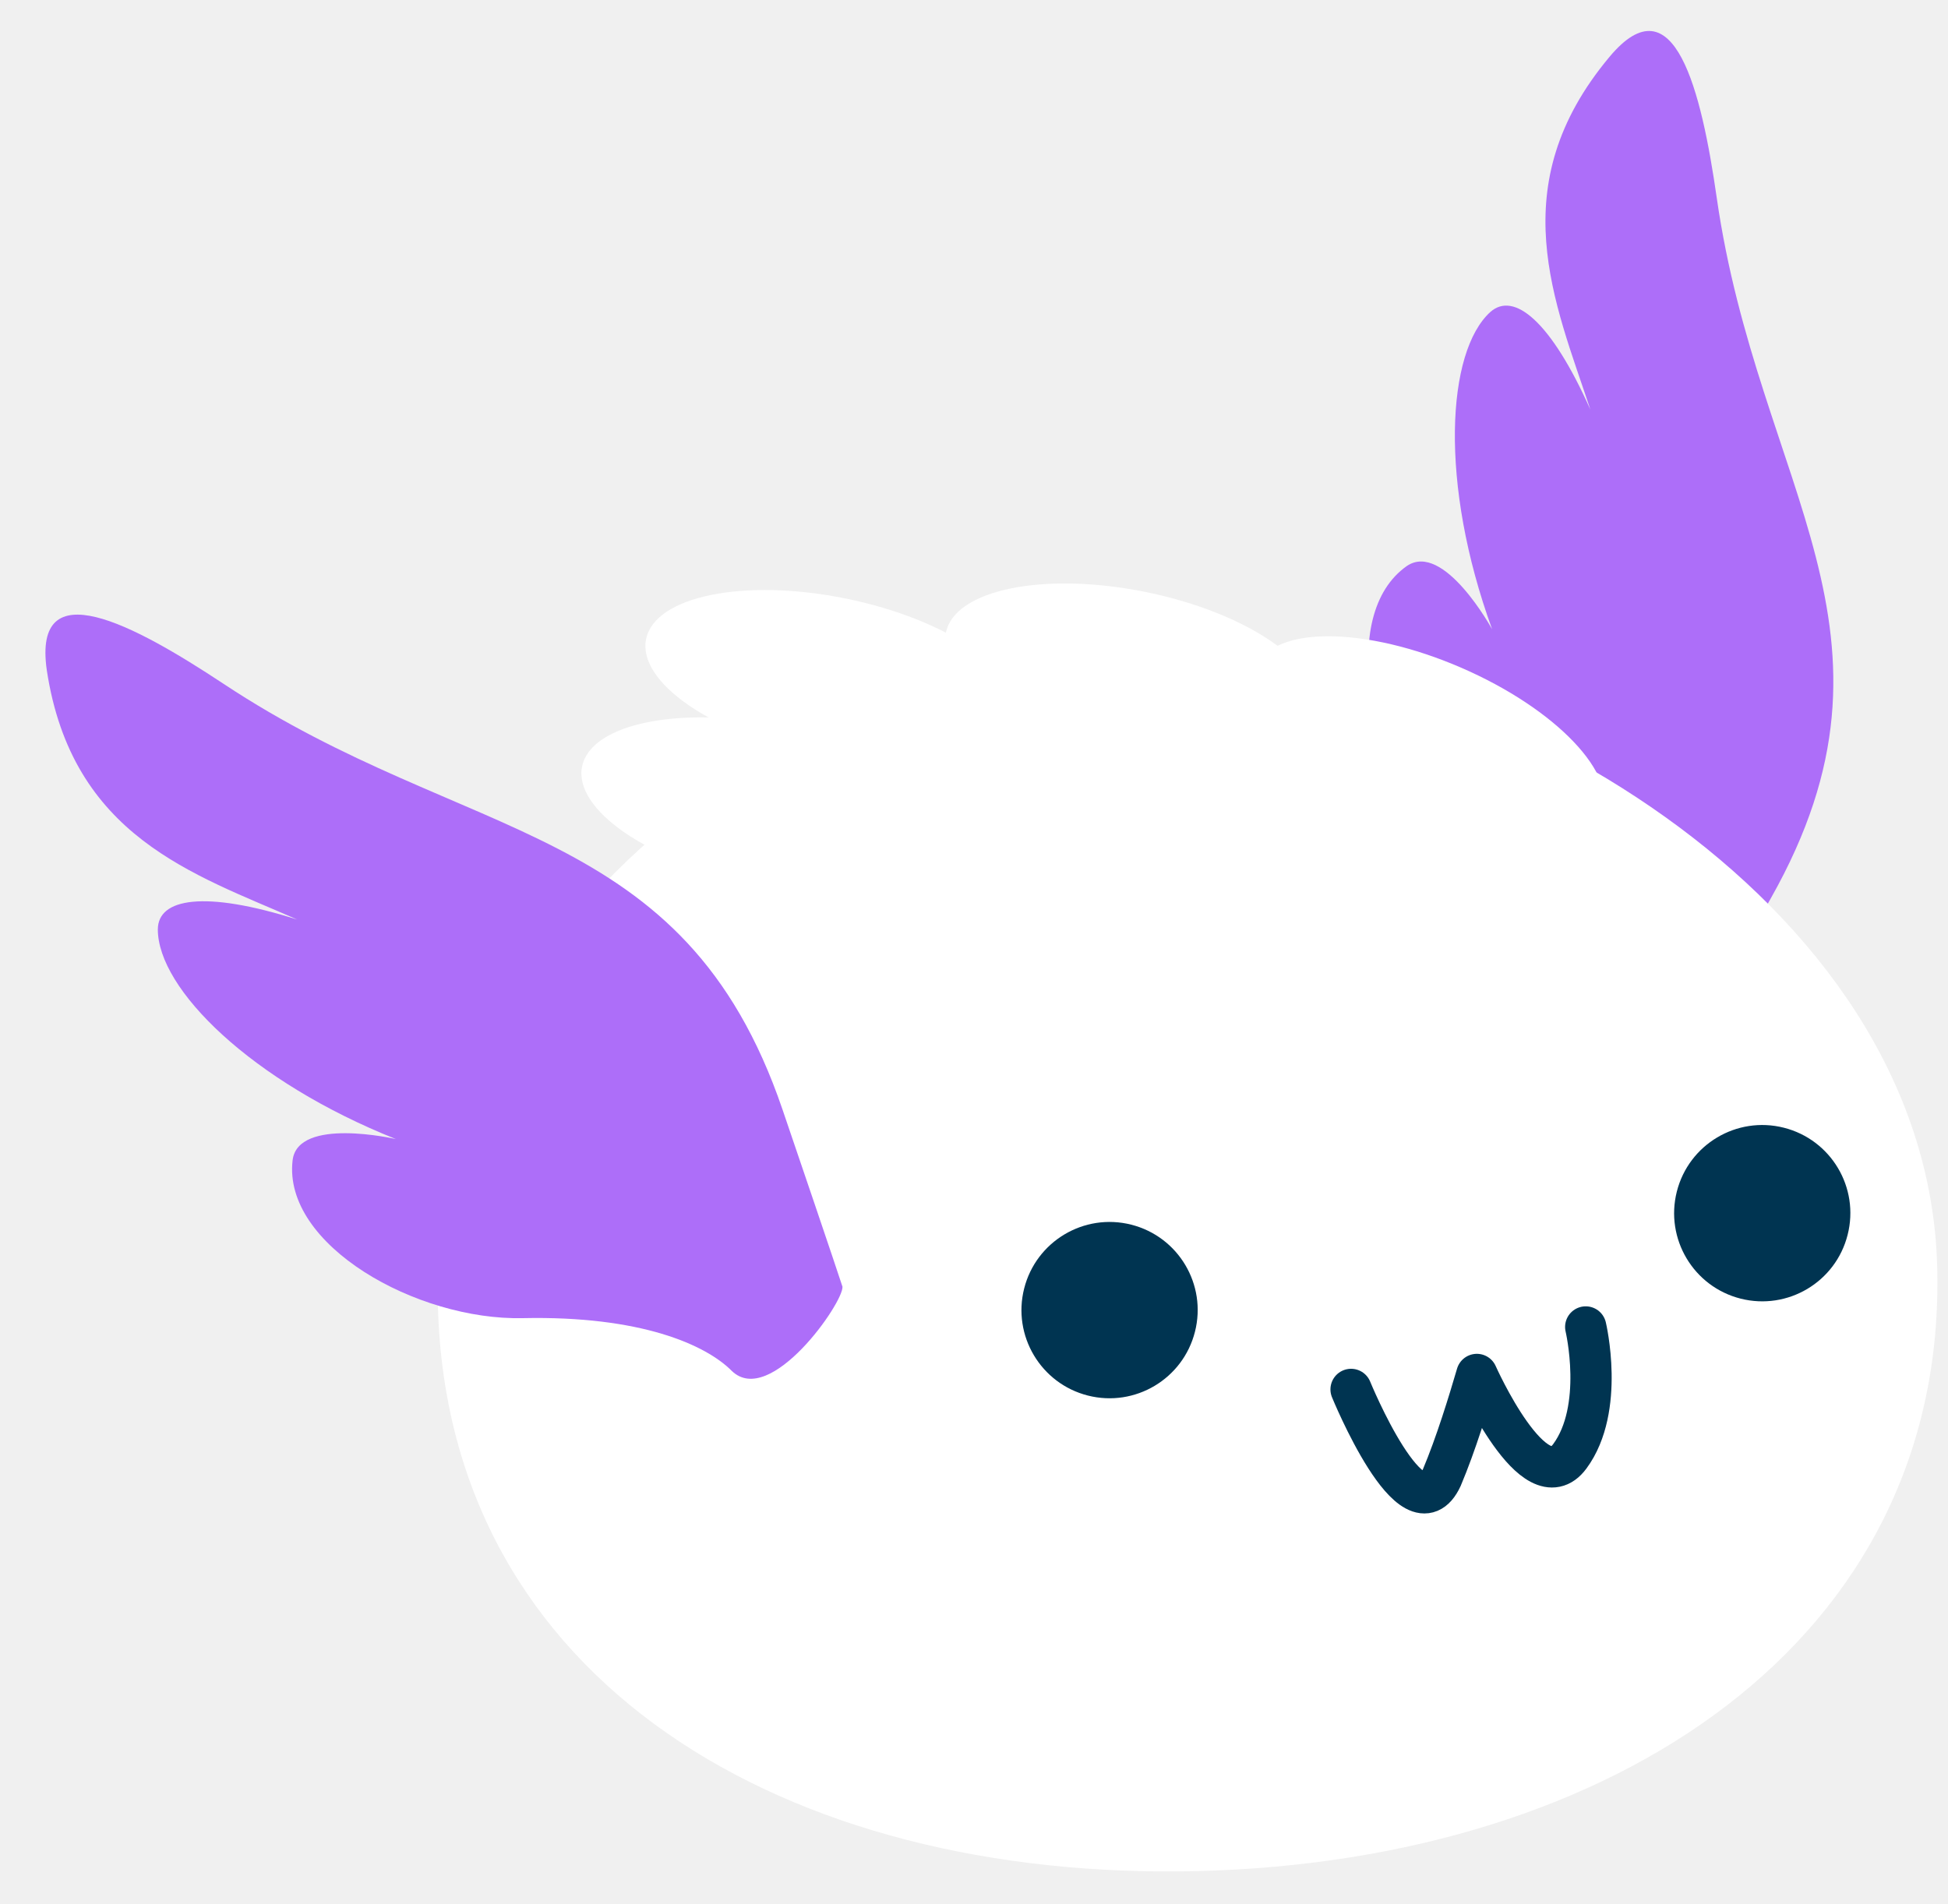
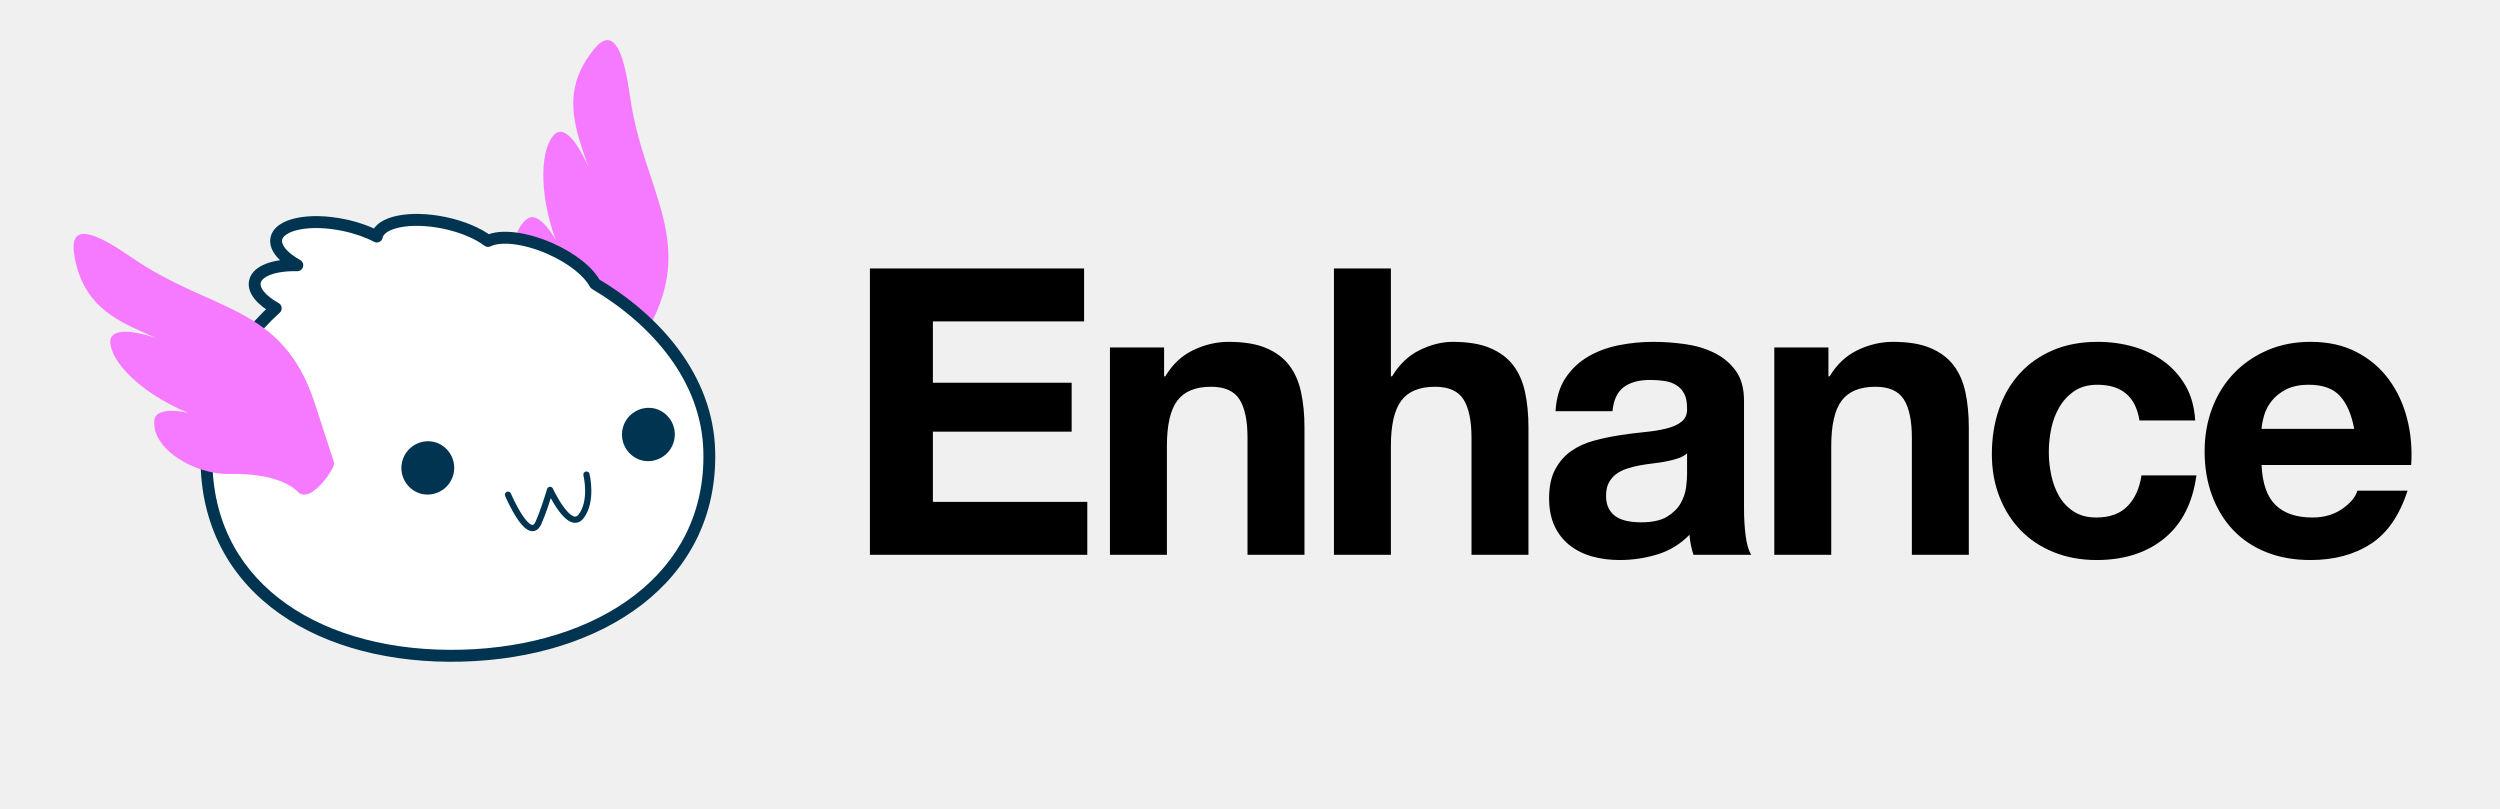
- <svg xmlns="http://www.w3.org/2000/svg" width="44" height="43" viewBox="0 0 44 43" fill="none">
-   <path d="M37.923 23.968C37.923 23.968 38.193 23.517 39.998 20.294C43.395 14.281 39.716 11.012 38.776 4.466C38.431 2.061 37.821 -0.473 36.353 1.286C33.916 4.201 35.123 6.832 35.922 9.253C35.024 7.239 34.191 6.581 33.664 7.047C32.675 7.942 32.502 10.914 33.703 14.216C33.703 14.216 32.61 12.217 31.775 12.788C30.205 13.895 30.94 17.289 32.583 19.061C34.381 21.001 34.883 22.545 34.833 23.373C34.797 24.585 37.685 24.229 37.923 23.968Z" fill="#AD6EF9" />
-   <path d="M43.756 28.617C43.98 37.075 36.427 42.034 27.078 42.27C17.73 42.506 10.116 37.973 9.892 29.516C9.668 21.059 17.438 14.657 26.794 14.648C33.252 14.646 43.534 20.153 43.756 28.617Z" fill="white" />
-   <path d="M30.517 31.389C30.517 31.389 31.91 34.796 32.566 33.382C32.886 32.625 33.175 31.676 33.358 31.051C33.358 31.051 34.661 33.981 35.458 32.9C36.255 31.819 35.817 29.978 35.817 29.978" stroke="#003451" stroke-width="0.932" stroke-linecap="round" stroke-linejoin="round" />
-   <path d="M24.573 31.528C25.639 31.798 26.721 31.152 26.991 30.086C27.262 29.02 26.617 27.937 25.551 27.667C24.486 27.397 23.403 28.043 23.133 29.109C22.863 30.175 23.508 31.258 24.573 31.528Z" fill="#003451" />
-   <path d="M39.315 29.338C40.381 29.608 41.464 28.963 41.733 27.896C42.004 26.83 41.359 25.747 40.293 25.477C39.228 25.207 38.145 25.853 37.875 26.919C37.605 27.985 38.25 29.068 39.315 29.338Z" fill="#003451" />
-   <path d="M19.029 29.068C19.029 29.068 18.869 28.569 17.672 25.058C15.44 18.517 10.553 19.097 5.044 15.445C3.021 14.107 0.733 12.879 1.057 15.141C1.629 18.906 4.378 19.747 6.713 20.774C4.614 20.109 3.568 20.294 3.565 20.996C3.564 22.344 5.679 24.433 8.941 25.733C8.941 25.733 6.723 25.221 6.609 26.215C6.385 28.125 9.409 29.834 11.812 29.779C14.467 29.722 15.942 30.378 16.532 30.974C17.401 31.806 19.059 29.419 19.029 29.068Z" fill="#AD6EF9" />
-   <ellipse cx="4.243" cy="1.799" rx="4.243" ry="1.799" transform="matrix(-0.917822 -0.396992 -0.396992 0.917822 36.8923 16.7662)" fill="white" />
-   <ellipse cx="4.243" cy="1.799" rx="4.243" ry="1.799" transform="matrix(-0.97987 -0.199639 -0.199639 0.97987 30.0403 14.2224)" fill="white" />
-   <ellipse cx="4.243" cy="1.799" rx="4.243" ry="1.799" transform="matrix(-0.97987 -0.199639 -0.199639 0.97987 23.2676 14.3701)" fill="white" />
-   <ellipse cx="4.243" cy="1.799" rx="4.243" ry="1.799" transform="matrix(-0.97987 -0.199639 -0.199639 0.97987 21.822 17.2476)" fill="white" />
+ <svg xmlns="http://www.w3.org/2000/svg" width="374" height="121">
+   <g fill="none" fill-rule="evenodd">
+     <path fill="#F57AFF" fill-rule="nonzero" d="M92.363 57.429s.593-.997 4.545-8.122c7.439-13.29-.617-20.514-2.677-34.983-.755-5.316-2.09-10.916-5.306-7.028-5.336 6.442-2.692 12.258-.943 17.608-1.966-4.452-3.79-5.906-4.943-4.876-2.168 1.978-2.547 8.548.084 15.846 0 0-2.392-4.418-4.222-3.155-3.438 2.446-1.828 9.947 1.769 13.862 3.937 4.29 5.036 7.702 4.928 9.532-.079 2.68 6.244 1.891 6.765 1.316Z" />
+     <path fill="#FFF" d="M44.553 39.763c-2.144-1.187-3.397-2.65-3.133-3.956.44-2.174 4.917-3.09 10-2.045 1.9.39 3.614.999 4.994 1.722l.002-.007c.439-2.174 4.916-3.09 10-2.045 2.72.56 5.061 1.566 6.584 2.714 1.804-.905 5.427-.535 9.17 1.098 3.307 1.443 5.838 3.493 6.783 5.293 9.14 5.422 16.754 14.096 17.036 24.944.496 18.893-16.228 29.972-36.927 30.5-20.698.527-37.556-9.6-38.052-28.492-.242-9.247 3.756-17.394 10.33-23.305-2.136-1.186-3.384-2.646-3.12-3.949.328-1.627 2.92-2.55 6.333-2.472Z" />
+     <path fill="#003451" fill-rule="nonzero" d="m44.48 39.677-.02.893a.885.885 0 0 0 .873-.661.896.896 0 0 0-.428-1.014l-.426.782Zm-3.144-3.968-.866-.178.866.178Zm10.032-2.052-.177.874.177-.874Zm5.01 1.727-.408.792c.246.13.538.134.789.013a.892.892 0 0 0 .485-.628l-.867-.177Zm0-.006-.866-.179v.002l.866.177Zm10.031-2.052.177-.874-.177.874Zm6.605 2.723-.529.715a.877.877 0 0 0 .923.084l-.394-.8Zm9.198 1.102-.35.819.35-.82Zm6.804 5.31-.781.418a.889.889 0 0 0 .333.351l.448-.769Zm17.089 25.027-.884.023.884-.023Zm-37.041 30.6-.022-.892.022.892Zm-38.17-28.586.885-.023-.884.023ZM41.257 46.12l.588.666a.897.897 0 0 0-.162-1.448l-.426.782Zm-3.13-3.962.866.178-.866-.178Zm6.779-3.263c-1.016-.562-1.764-1.16-2.218-1.722-.458-.565-.543-.993-.484-1.286l-1.733-.356c-.205 1.016.205 1.978.847 2.771.646.798 1.602 1.529 2.737 2.158l.85-1.565Zm-2.702-3.008c.05-.247.225-.533.658-.823.437-.293 1.081-.546 1.92-.718 1.673-.342 3.948-.321 6.41.185l.353-1.748c-2.637-.543-5.158-.586-7.115-.186-.977.2-1.857.519-2.545.98-.693.463-1.244 1.109-1.414 1.954l1.733.356Zm8.988-1.356c1.834.377 3.475.963 4.779 1.645l.814-1.584c-1.466-.768-3.265-1.403-5.24-1.81l-.353 1.75Zm6.053 1.03.001-.007-1.734-.353v.007l1.733.353Zm0-.005c.05-.247.226-.533.659-.823.437-.293 1.08-.546 1.92-.718 1.673-.342 3.948-.321 6.41.185l.353-1.748c-2.637-.543-5.158-.586-7.115-.186-.977.2-1.857.519-2.545.98-.693.463-1.244 1.109-1.414 1.953l1.733.357Zm8.989-1.356c2.637.542 4.855 1.51 6.252 2.564l1.059-1.43c-1.66-1.251-4.14-2.303-6.958-2.882l-.353 1.748Zm7.175 2.648c.682-.343 1.842-.493 3.376-.317 1.506.173 3.269.65 5.077 1.439l.702-1.638c-1.946-.85-3.878-1.379-5.58-1.574-1.674-.192-3.236-.074-4.363.492l.788 1.598Zm8.453 1.122c3.239 1.413 5.562 3.363 6.374 4.909l1.562-.836c-1.085-2.066-3.838-4.23-7.234-5.711l-.702 1.638Zm6.707 5.26c9.038 5.363 16.382 13.833 16.653 24.281l1.768-.047c-.294-11.32-8.225-20.254-17.525-25.772l-.896 1.538Zm16.653 24.281c.24 9.171-3.683 16.425-10.203 21.479-6.544 5.072-15.733 7.945-25.976 8.206l.044 1.784c10.52-.268 20.1-3.218 27.01-8.575 6.934-5.375 11.15-13.157 10.893-22.94l-1.768.046Zm-36.18 29.685c-10.244.26-19.463-2.118-26.156-6.826C36.22 85.68 32.02 78.658 31.78 69.479l-1.768.047c.256 9.775 4.76 17.311 11.863 22.308 7.077 4.978 16.694 7.414 27.212 7.146l-.044-1.784ZM31.78 69.479c-.236-8.987 3.643-16.917 10.065-22.693l-1.176-1.332C33.9 51.539 29.76 59.956 30.01 69.526l1.768-.047Zm5.48-27.499c-.204 1.015.204 1.975.844 2.767.643.797 1.595 1.527 2.727 2.155l.852-1.564c-1.011-.561-1.756-1.159-2.208-1.718-.456-.565-.54-.99-.482-1.284l-1.733-.356Zm7.24-3.195c-1.783-.04-3.41.178-4.669.656-1.225.466-2.315 1.272-2.57 2.539l1.732.356c.074-.366.449-.84 1.462-1.225.98-.372 2.364-.579 4.005-.541l.04-1.785Z" />
+     <path stroke="#003451" stroke-linecap="round" stroke-linejoin="round" stroke-width=".932" d="M76 74.011s3.083 7.275 4.535 4.255c.71-1.615 1.35-3.642 1.755-4.976 0 0 2.886 6.256 4.65 3.948 1.764-2.308.794-6.238.794-6.238" />
+     <path fill="#003451" fill-rule="nonzero" d="M63.017 73.877a4 4 0 0 0 1.966-7.754 4 4 0 0 0-1.966 7.754ZM96.017 68.877a4 4 0 0 0 1.966-7.754 4 4 0 0 0-1.966 7.754Z" />
+     <path fill="#F57AFF" fill-rule="nonzero" d="M50 69.299s-.347-1.127-2.942-9.059c-4.835-14.776-15.42-13.467-27.354-21.717-4.383-3.022-9.338-5.797-8.637-.687 1.24 8.506 7.194 10.406 12.252 12.726-4.546-1.503-6.813-1.084-6.818.502-.004 3.044 4.578 7.765 11.644 10.702 0 0-4.803-1.157-5.051 1.089-.486 4.314 6.066 8.175 11.271 8.05 5.752-.128 8.947 1.354 10.223 2.7 1.884 1.878 5.475-3.513 5.411-4.306Z" />
+     <g fill="#000" fill-rule="nonzero">
+       <path d="M130.14 40.16V83h32.52v-7.92h-23.1v-10.5h20.76v-7.32h-20.76v-9.18h22.62v-7.92zM166.048 51.98V83h8.52V66.74c0-3.16.52-5.43 1.56-6.81s2.72-2.07 5.04-2.07c2.04 0 3.46.63 4.26 1.89.8 1.26 1.2 3.17 1.2 5.73V83h8.52V63.92c0-1.92-.17-3.67-.51-5.25-.34-1.58-.93-2.92-1.77-4.02-.84-1.1-1.99-1.96-3.45-2.58-1.46-.62-3.33-.93-5.61-.93-1.8 0-3.56.41-5.28 1.23-1.72.82-3.12 2.13-4.2 3.93h-.18v-4.32h-8.1ZM199.557 40.16V83h8.52V66.74c0-3.16.52-5.43 1.56-6.81s2.72-2.07 5.04-2.07c2.04 0 3.46.63 4.26 1.89.8 1.26 1.2 3.17 1.2 5.73V83h8.52V63.92c0-1.92-.17-3.67-.51-5.25-.34-1.58-.93-2.92-1.77-4.02-.84-1.1-1.99-1.96-3.45-2.58-1.46-.62-3.33-.93-5.61-.93-1.6 0-3.24.41-4.92 1.23-1.68.82-3.06 2.13-4.14 3.93h-.18V40.16h-8.52ZM232.705 61.52c.12-2 .62-3.66 1.5-4.98.88-1.32 2-2.38 3.36-3.18 1.36-.8 2.89-1.37 4.59-1.71 1.7-.34 3.41-.51 5.13-.51 1.56 0 3.14.11 4.74.33 1.6.22 3.06.65 4.38 1.29 1.32.64 2.4 1.53 3.24 2.67.84 1.14 1.26 2.65 1.26 4.53V76.1c0 1.4.08 2.74.24 4.02.16 1.28.44 2.24.84 2.88h-8.64c-.16-.48-.29-.97-.39-1.47-.1-.5-.17-1.01-.21-1.53-1.36 1.4-2.96 2.38-4.8 2.94-1.84.56-3.72.84-5.64.84-1.48 0-2.86-.18-4.14-.54-1.28-.36-2.4-.92-3.36-1.68a7.82 7.82 0 0 1-2.25-2.88c-.54-1.16-.81-2.54-.81-4.14 0-1.76.31-3.21.93-4.35.62-1.14 1.42-2.05 2.4-2.73.98-.68 2.1-1.19 3.36-1.53 1.26-.34 2.53-.61 3.81-.81 1.28-.2 2.54-.36 3.78-.48 1.24-.12 2.34-.3 3.3-.54.96-.24 1.72-.59 2.28-1.05.56-.46.82-1.13.78-2.01 0-.92-.15-1.65-.45-2.19-.3-.54-.7-.96-1.2-1.26-.5-.3-1.08-.5-1.74-.6-.66-.1-1.37-.15-2.13-.15-1.68 0-3 .36-3.96 1.08-.96.72-1.52 1.92-1.68 3.6h-8.52Zm19.68 6.3c-.36.32-.81.57-1.35.75-.54.18-1.12.33-1.74.45-.62.12-1.27.22-1.95.3-.68.08-1.36.18-2.04.3-.64.12-1.27.28-1.89.48-.62.2-1.16.47-1.62.81-.46.34-.83.77-1.11 1.29-.28.52-.42 1.18-.42 1.98 0 .76.14 1.4.42 1.92.28.52.66.93 1.14 1.23.48.3 1.04.51 1.68.63.64.12 1.3.18 1.98.18 1.68 0 2.98-.28 3.9-.84.92-.56 1.6-1.23 2.04-2.01.44-.78.71-1.57.81-2.37.1-.8.15-1.44.15-1.92v-3.18ZM265.434 51.98V83h8.52V66.74c0-3.16.52-5.43 1.56-6.81s2.72-2.07 5.04-2.07c2.04 0 3.46.63 4.26 1.89.8 1.26 1.2 3.17 1.2 5.73V83h8.52V63.92c0-1.92-.17-3.67-.51-5.25-.34-1.58-.93-2.92-1.77-4.02-.84-1.1-1.99-1.96-3.45-2.58-1.46-.62-3.33-.93-5.61-.93-1.8 0-3.56.41-5.28 1.23-1.72.82-3.12 2.13-4.2 3.93h-.18v-4.32h-8.1ZM320.062 62.9h8.34c-.12-2-.6-3.73-1.44-5.19-.84-1.46-1.93-2.68-3.27-3.66s-2.86-1.71-4.56-2.19c-1.7-.48-3.47-.72-5.31-.72-2.52 0-4.76.42-6.72 1.26-1.96.84-3.62 2.01-4.98 3.51-1.36 1.5-2.39 3.28-3.09 5.34-.7 2.06-1.05 4.29-1.05 6.69 0 2.32.38 4.45 1.14 6.39.76 1.94 1.82 3.61 3.18 5.01s3.01 2.49 4.95 3.27c1.94.78 4.07 1.17 6.39 1.17 4.12 0 7.5-1.08 10.14-3.24 2.64-2.16 4.24-5.3 4.8-9.42h-8.22c-.28 1.92-.97 3.45-2.07 4.59-1.1 1.14-2.67 1.71-4.71 1.71-1.32 0-2.44-.3-3.36-.9-.92-.6-1.65-1.37-2.19-2.31s-.93-1.99-1.17-3.15c-.24-1.16-.36-2.3-.36-3.42 0-1.16.12-2.33.36-3.51.24-1.18.65-2.26 1.23-3.24.58-.98 1.33-1.78 2.25-2.4.92-.62 2.06-.93 3.42-.93 3.64 0 5.74 1.78 6.3 5.34ZM352.19 64.16h-13.86c.04-.6.17-1.28.39-2.04s.6-1.48 1.14-2.16c.54-.68 1.26-1.25 2.16-1.71.9-.46 2.03-.69 3.39-.69 2.08 0 3.63.56 4.65 1.68 1.02 1.12 1.73 2.76 2.13 4.92Zm-13.86 5.4h22.38c.16-2.4-.04-4.7-.6-6.9-.56-2.2-1.47-4.16-2.73-5.88-1.26-1.72-2.87-3.09-4.83-4.11-1.96-1.02-4.26-1.53-6.9-1.53-2.36 0-4.51.42-6.45 1.26-1.94.84-3.61 1.99-5.01 3.45-1.4 1.46-2.48 3.19-3.24 5.19-.76 2-1.14 4.16-1.14 6.48 0 2.4.37 4.6 1.11 6.6.74 2 1.79 3.72 3.15 5.16 1.36 1.44 3.02 2.55 4.98 3.33 1.96.78 4.16 1.17 6.6 1.17 3.52 0 6.52-.8 9-2.4 2.48-1.6 4.32-4.26 5.52-7.98h-7.5c-.28.96-1.04 1.87-2.28 2.73-1.24.86-2.72 1.29-4.44 1.29-2.4 0-4.24-.62-5.52-1.86-1.28-1.24-1.98-3.24-2.1-6Z" />
+     </g>
+   </g>
</svg>
